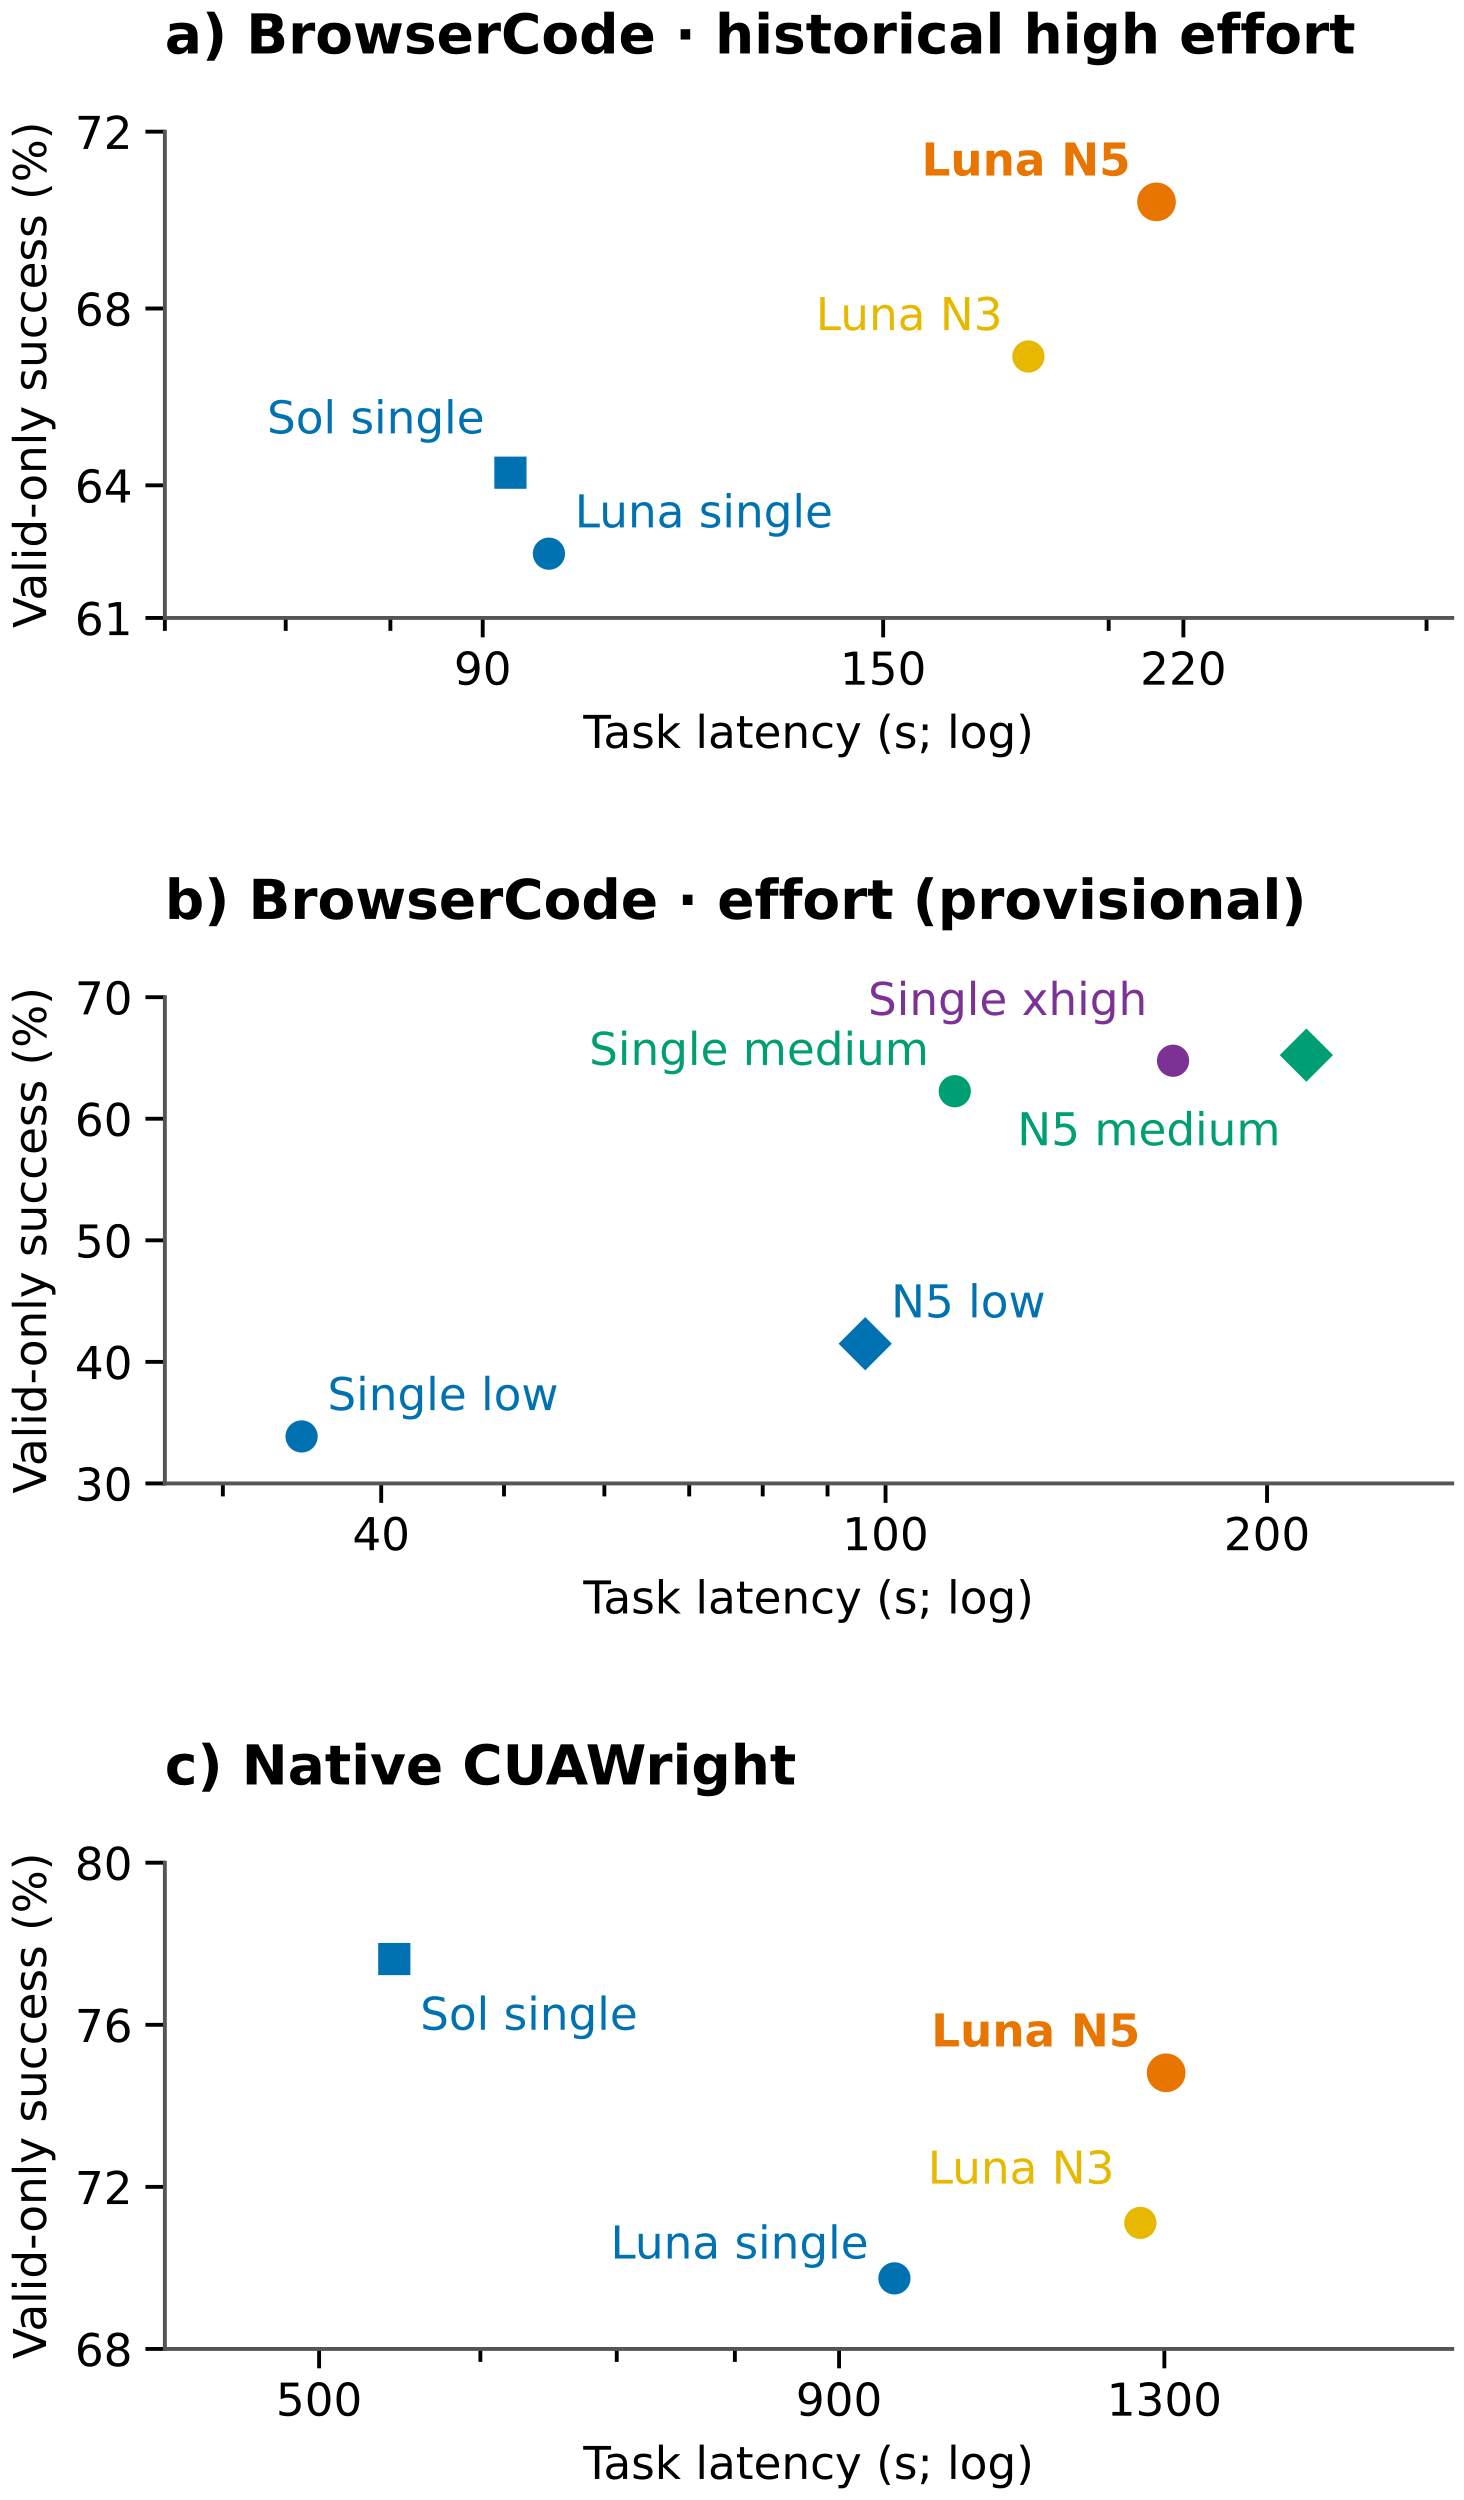
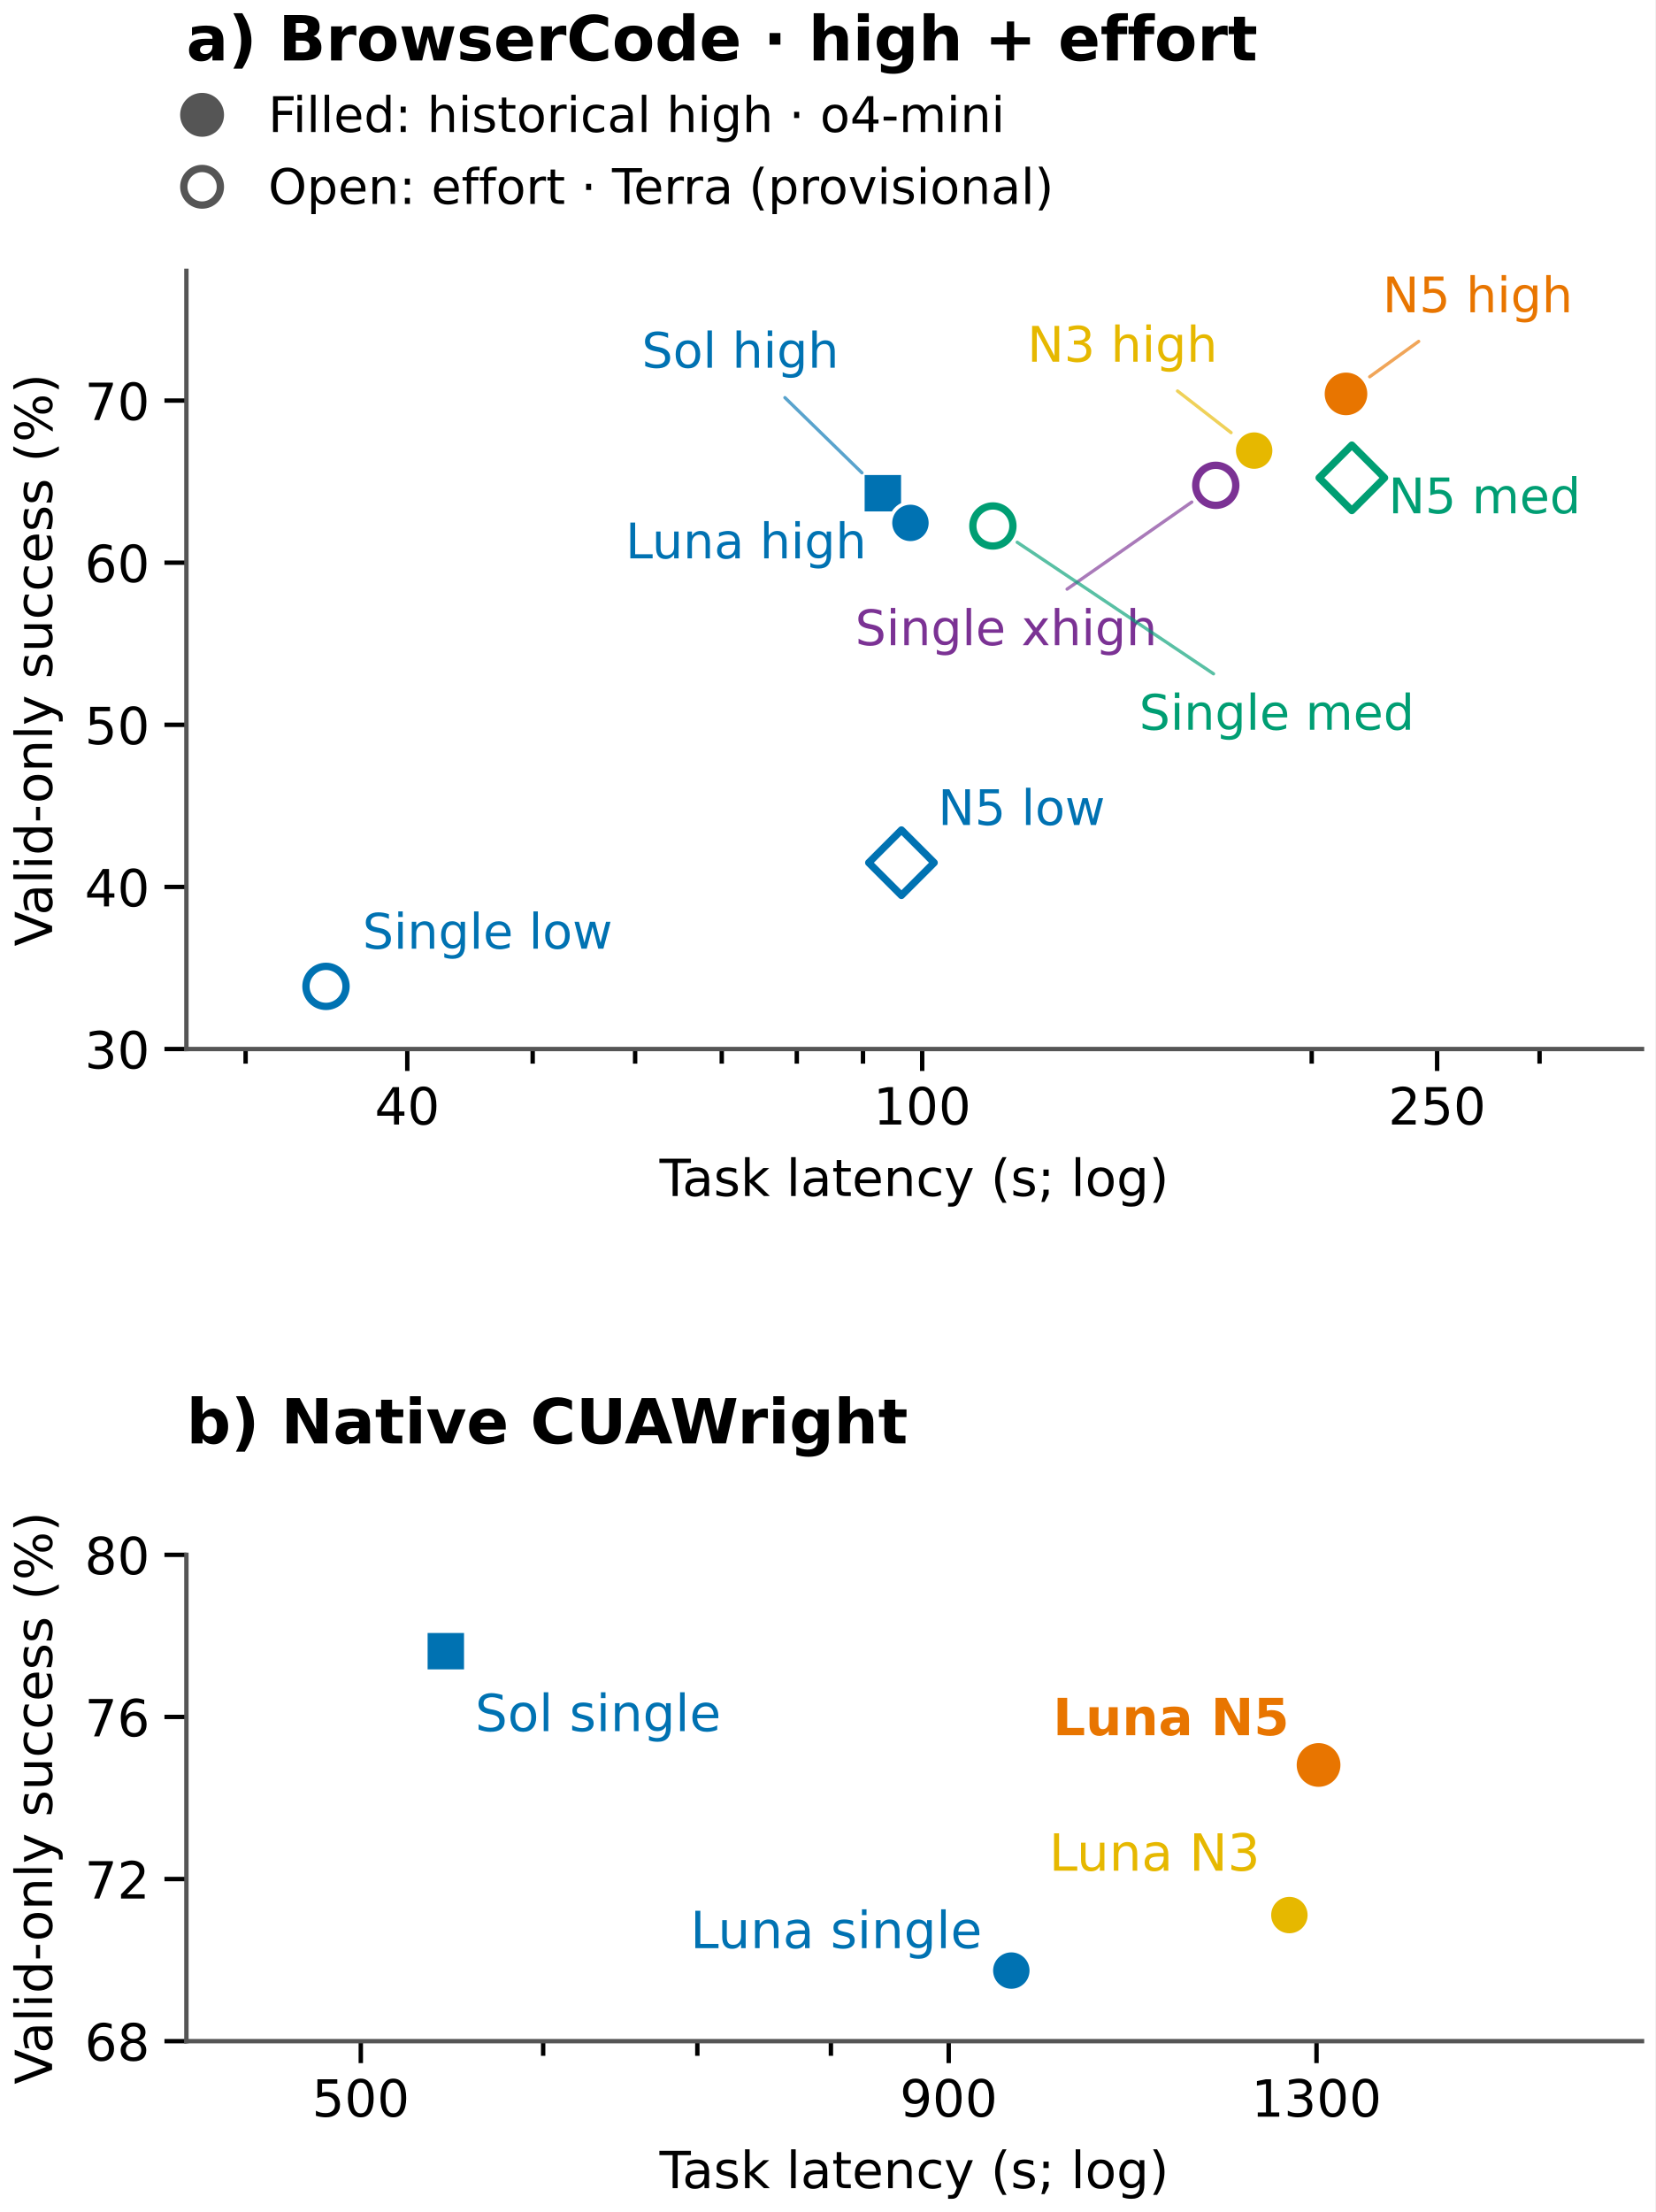
- <svg xmlns="http://www.w3.org/2000/svg" xmlns:xlink="http://www.w3.org/1999/xlink" width="226.272pt" height="386.424pt" viewBox="0 0 226.272 386.424" version="1.1">
+ <svg xmlns="http://www.w3.org/2000/svg" xmlns:xlink="http://www.w3.org/1999/xlink" width="226.272pt" height="302.328pt" viewBox="0 0 226.272 302.328" version="1.1">
  <defs>
    <style type="text/css">*{stroke-linejoin: round; stroke-linecap: butt}</style>
  </defs>
  <g id="figure_1">
    <g id="patch_1">
-       <path d="M 0 386.424 L 226.272 386.424 L 226.272 0 L 0 0 z " style="fill: #ffffff" />
+       <path d="M 0 302.328 L 226.272 302.328 L 226.272 0 L 0 0 z " style="fill: #ffffff" />
    </g>
    <g id="axes_1">
      <g id="patch_2">
-         <path d="M 25.482 95.513 L 224.472 95.513 L 224.472 20.355 L 25.482 20.355 z " style="fill: #ffffff" />
+         <path d="M 25.482 143.377 L 224.472 143.377 L 224.472 37.023 L 25.482 37.023 z " style="fill: #ffffff" />
      </g>
      <g id="matplotlib.axis_1">
        <g id="xtick_1">
          <g id="line2d_1">
            <defs>
-               <path id="m899f98d6d1" d="M 0 0 L 0 3 " style="stroke: #000000; stroke-width: 0.6" />
+               <path id="mf66a256eac" d="M 0 0 L 0 3 " style="stroke: #000000; stroke-width: 0.6" />
            </defs>
            <g>
-               <use xlink:href="#m899f98d6d1" x="74.613" y="95.513" style="stroke: #000000; stroke-width: 0.6" />
+               <use xlink:href="#mf66a256eac" x="55.677" y="143.377" style="stroke: #000000; stroke-width: 0.6" />
            </g>
          </g>
          <g id="text_1">
-             <text style="font: 7px 'DejaVu Sans'; text-anchor: middle" x="74.613" y="105.831" transform="rotate(-0 74.61271 105.8315)">90</text>
+             <text style="font: 7px 'DejaVu Sans'; text-anchor: middle" x="55.677" y="153.696" transform="rotate(-0 55.67658 153.6959)">40</text>
          </g>
        </g>
        <g id="xtick_2">
          <g id="line2d_2">
            <g>
-               <use xlink:href="#m899f98d6d1" x="136.51" y="95.513" style="stroke: #000000; stroke-width: 0.6" />
+               <use xlink:href="#mf66a256eac" x="126.068" y="143.377" style="stroke: #000000; stroke-width: 0.6" />
            </g>
          </g>
          <g id="text_2">
-             <text style="font: 7px 'DejaVu Sans'; text-anchor: middle" x="136.51" y="105.831" transform="rotate(-0 136.5098 105.8315)">150</text>
+             <text style="font: 7px 'DejaVu Sans'; text-anchor: middle" x="126.068" y="153.696" transform="rotate(-0 126.068 153.6959)">100</text>
          </g>
        </g>
        <g id="xtick_3">
          <g id="line2d_3">
            <g>
-               <use xlink:href="#m899f98d6d1" x="182.917" y="95.513" style="stroke: #000000; stroke-width: 0.6" />
+               <use xlink:href="#mf66a256eac" x="196.46" y="143.377" style="stroke: #000000; stroke-width: 0.6" />
            </g>
          </g>
          <g id="text_3">
-             <text style="font: 7px 'DejaVu Sans'; text-anchor: middle" x="182.917" y="105.831" transform="rotate(-0 182.9173 105.8315)">220</text>
+             <text style="font: 7px 'DejaVu Sans'; text-anchor: middle" x="196.46" y="153.696" transform="rotate(-0 196.4595 153.6959)">250</text>
          </g>
        </g>
        <g id="xtick_4">
          <g id="line2d_4">
            <defs>
-               <path id="ma0741ed245" d="M 0 0 L 0 2 " style="stroke: #000000; stroke-width: 0.6" />
+               <path id="me189ed122c" d="M 0 0 L 0 2 " style="stroke: #000000; stroke-width: 0.6" />
            </defs>
            <g>
-               <use xlink:href="#ma0741ed245" x="25.482" y="95.513" style="stroke: #000000; stroke-width: 0.6" />
+               <use xlink:href="#me189ed122c" x="33.576" y="143.377" style="stroke: #000000; stroke-width: 0.6" />
            </g>
          </g>
        </g>
        <g id="xtick_5">
          <g id="line2d_5">
            <g>
-               <use xlink:href="#ma0741ed245" x="44.161" y="95.513" style="stroke: #000000; stroke-width: 0.6" />
+               <use xlink:href="#me189ed122c" x="72.819" y="143.377" style="stroke: #000000; stroke-width: 0.6" />
            </g>
          </g>
        </g>
        <g id="xtick_6">
          <g id="line2d_6">
            <g>
-               <use xlink:href="#ma0741ed245" x="60.341" y="95.513" style="stroke: #000000; stroke-width: 0.6" />
+               <use xlink:href="#me189ed122c" x="86.825" y="143.377" style="stroke: #000000; stroke-width: 0.6" />
            </g>
          </g>
        </g>
        <g id="xtick_7">
          <g id="line2d_7">
            <g>
-               <use xlink:href="#ma0741ed245" x="171.369" y="95.513" style="stroke: #000000; stroke-width: 0.6" />
+               <use xlink:href="#me189ed122c" x="98.667" y="143.377" style="stroke: #000000; stroke-width: 0.6" />
            </g>
          </g>
        </g>
        <g id="xtick_8">
          <g id="line2d_8">
            <g>
-               <use xlink:href="#ma0741ed245" x="220.499" y="95.513" style="stroke: #000000; stroke-width: 0.6" />
+               <use xlink:href="#me189ed122c" x="108.926" y="143.377" style="stroke: #000000; stroke-width: 0.6" />
+             </g>
+           </g>
+         </g>
+         <g id="xtick_9">
+           <g id="line2d_9">
+             <g>
+               <use xlink:href="#me189ed122c" x="117.974" y="143.377" style="stroke: #000000; stroke-width: 0.6" />
+             </g>
+           </g>
+         </g>
+         <g id="xtick_10">
+           <g id="line2d_10">
+             <g>
+               <use xlink:href="#me189ed122c" x="179.317" y="143.377" style="stroke: #000000; stroke-width: 0.6" />
+             </g>
+           </g>
+         </g>
+         <g id="xtick_11">
+           <g id="line2d_11">
+             <g>
+               <use xlink:href="#me189ed122c" x="210.466" y="143.377" style="stroke: #000000; stroke-width: 0.6" />
            </g>
          </g>
        </g>
        <g id="text_4">
-           <text style="font: 7px 'DejaVu Sans'; text-anchor: middle" x="124.977" y="115.606" transform="rotate(-0 124.9772 115.6062)">Task latency (s; log)</text>
+           <text style="font: 7px 'DejaVu Sans'; text-anchor: middle" x="124.977" y="163.471" transform="rotate(-0 124.9772 163.4706)">Task latency (s; log)</text>
        </g>
      </g>
      <g id="matplotlib.axis_2">
        <g id="ytick_1">
-           <g id="line2d_9">
+           <g id="line2d_12">
            <defs>
-               <path id="mfa04e6de53" d="M 0 0 L -3 0 " style="stroke: #000000; stroke-width: 0.6" />
+               <path id="m27a369f623" d="M 0 0 L -3 0 " style="stroke: #000000; stroke-width: 0.6" />
            </defs>
            <g>
-               <use xlink:href="#mfa04e6de53" x="25.482" y="95.513" style="stroke: #000000; stroke-width: 0.6" />
+               <use xlink:href="#m27a369f623" x="25.482" y="143.377" style="stroke: #000000; stroke-width: 0.6" />
            </g>
          </g>
          <g id="text_5">
-             <text style="font: 7px 'DejaVu Sans'; text-anchor: end" x="20.482" y="98.172" transform="rotate(-0 20.48219 98.17202)">61</text>
+             <text style="font: 7px 'DejaVu Sans'; text-anchor: end" x="20.482" y="146.036" transform="rotate(-0 20.48219 146.0364)">30</text>
          </g>
        </g>
        <g id="ytick_2">
-           <g id="line2d_10">
-             <g>
-               <use xlink:href="#mfa04e6de53" x="25.482" y="75.015" style="stroke: #000000; stroke-width: 0.6" />
+           <g id="line2d_13">
+             <g>
+               <use xlink:href="#m27a369f623" x="25.482" y="121.22" style="stroke: #000000; stroke-width: 0.6" />
            </g>
          </g>
          <g id="text_6">
-             <text style="font: 7px 'DejaVu Sans'; text-anchor: end" x="20.482" y="77.674" transform="rotate(-0 20.48219 77.67441)">64</text>
+             <text style="font: 7px 'DejaVu Sans'; text-anchor: end" x="20.482" y="123.879" transform="rotate(-0 20.48219 123.8793)">40</text>
          </g>
        </g>
        <g id="ytick_3">
-           <g id="line2d_11">
-             <g>
-               <use xlink:href="#mfa04e6de53" x="25.482" y="47.685" style="stroke: #000000; stroke-width: 0.6" />
+           <g id="line2d_14">
+             <g>
+               <use xlink:href="#m27a369f623" x="25.482" y="99.063" style="stroke: #000000; stroke-width: 0.6" />
            </g>
          </g>
          <g id="text_7">
-             <text style="font: 7px 'DejaVu Sans'; text-anchor: end" x="20.482" y="50.344" transform="rotate(-0 20.48219 50.34427)">68</text>
+             <text style="font: 7px 'DejaVu Sans'; text-anchor: end" x="20.482" y="101.722" transform="rotate(-0 20.48219 101.7221)">50</text>
          </g>
        </g>
        <g id="ytick_4">
-           <g id="line2d_12">
-             <g>
-               <use xlink:href="#mfa04e6de53" x="25.482" y="20.355" style="stroke: #000000; stroke-width: 0.6" />
+           <g id="line2d_15">
+             <g>
+               <use xlink:href="#m27a369f623" x="25.482" y="76.906" style="stroke: #000000; stroke-width: 0.6" />
            </g>
          </g>
          <g id="text_8">
-             <text style="font: 7px 'DejaVu Sans'; text-anchor: end" x="20.482" y="23.014" transform="rotate(-0 20.48219 23.01412)">72</text>
-           </g>
-         </g>
-         <g id="text_9">
-           <text style="font: 7px 'DejaVu Sans'; text-anchor: middle" x="7.119" y="57.934" transform="rotate(-90 7.118906 57.93362)">Valid-only success (%)</text>
+             <text style="font: 7px 'DejaVu Sans'; text-anchor: end" x="20.482" y="79.565" transform="rotate(-0 20.48219 79.56498)">60</text>
+           </g>
+         </g>
+         <g id="ytick_5">
+           <g id="line2d_16">
+             <g>
+               <use xlink:href="#m27a369f623" x="25.482" y="54.748" style="stroke: #000000; stroke-width: 0.6" />
+             </g>
+           </g>
+           <g id="text_9">
+             <text style="font: 7px 'DejaVu Sans'; text-anchor: end" x="20.482" y="57.408" transform="rotate(-0 20.48219 57.40784)">70</text>
+           </g>
+         </g>
+         <g id="text_10">
+           <text style="font: 7px 'DejaVu Sans'; text-anchor: middle" x="7.119" y="90.2" transform="rotate(-90 7.118906 90.19982)">Valid-only success (%)</text>
        </g>
      </g>
      <g id="patch_3">
-         <path d="M 25.482 95.513 L 25.482 20.355 " style="fill: none; stroke: #555555; stroke-width: 0.6; stroke-linejoin: miter; stroke-linecap: square" />
+         <path d="M 25.482 143.377 L 25.482 37.023 " style="fill: none; stroke: #555555; stroke-width: 0.6; stroke-linejoin: miter; stroke-linecap: square" />
      </g>
      <g id="patch_4">
-         <path d="M 25.482 95.513 L 224.472 95.513 " style="fill: none; stroke: #555555; stroke-width: 0.6; stroke-linejoin: miter; stroke-linecap: square" />
+         <path d="M 25.482 143.377 L 224.472 143.377 " style="fill: none; stroke: #555555; stroke-width: 0.6; stroke-linejoin: miter; stroke-linecap: square" />
      </g>
      <g id="PathCollection_1">
        <defs>
-           <path id="m2e87e39ad3" d="M -2.739 2.739 L 2.739 2.739 L 2.739 -2.739 L -2.739 -2.739 z " style="stroke: #ffffff; stroke-width: 0.5" />
-         </defs>
-         <g clip-path="url(#pac3dd5cd0e)">
-           <use xlink:href="#m2e87e39ad3" x="78.897" y="73.063" style="fill: #0072b2; stroke: #ffffff; stroke-width: 0.5" />
-         </g>
-       </g>
-       <g id="text_10">
-         <text style="fill: #0072b2; font: 7px 'DejaVu Sans'; text-anchor: end" x="74.897" y="66.994" transform="rotate(-0 74.89707 66.99437)">Sol single</text>
+           <path id="mb5b68d7f71" d="M -2.739 2.739 L 2.739 2.739 L 2.739 -2.739 L -2.739 -2.739 z " style="stroke: #ffffff; stroke-width: 0.5" />
+         </defs>
+         <g clip-path="url(#pdfff7e14ee)">
+           <use xlink:href="#mb5b68d7f71" x="120.69" y="67.41" style="fill: #0072b2; stroke: #ffffff; stroke-width: 0.5" />
+         </g>
+       </g>
+       <g id="patch_5">
+         <path d="M 107.303 54.349 Q 112.567 59.484 117.83 64.62 " style="fill: none; opacity: 0.65; stroke: #0072b2; stroke-width: 0.45; stroke-linecap: round" />
+       </g>
+       <g id="text_11">
+         <text style="fill: #0072b2; font: 6.7px 'DejaVu Sans'; text-anchor: end" x="114.69" y="50.258" transform="rotate(-0 114.6903 50.25839)">Sol high</text>
      </g>
      <g id="PathCollection_2">
        <defs>
-           <path id="m5a2132577b" d="M 0 2.739 C 0.726 2.739 1.423 2.45 1.936 1.936 C 2.45 1.423 2.739 0.726 2.739 0 C 2.739 -0.726 2.45 -1.423 1.936 -1.936 C 1.423 -2.45 0.726 -2.739 0 -2.739 C -0.726 -2.739 -1.423 -2.45 -1.936 -1.936 C -2.45 -1.423 -2.739 -0.726 -2.739 0 C -2.739 0.726 -2.45 1.423 -1.936 1.936 C -1.423 2.45 -0.726 2.739 0 2.739 z " style="stroke: #ffffff; stroke-width: 0.5" />
-         </defs>
-         <g clip-path="url(#pac3dd5cd0e)">
-           <use xlink:href="#m5a2132577b" x="84.846" y="85.581" style="fill: #0072b2; stroke: #ffffff; stroke-width: 0.5" />
-         </g>
-       </g>
-       <g id="text_11">
-         <text style="fill: #0072b2; font: 7px 'DejaVu Sans'; text-anchor: start" x="88.846" y="81.513" transform="rotate(-0 88.84583 81.51282)">Luna single</text>
+           <path id="me473fb4cba" d="M 0 2.739 C 0.726 2.739 1.423 2.45 1.936 1.936 C 2.45 1.423 2.739 0.726 2.739 0 C 2.739 -0.726 2.45 -1.423 1.936 -1.936 C 1.423 -2.45 0.726 -2.739 0 -2.739 C -0.726 -2.739 -1.423 -2.45 -1.936 -1.936 C -2.45 -1.423 -2.739 -0.726 -2.739 0 C -2.739 0.726 -2.45 1.423 -1.936 1.936 C -1.423 2.45 -0.726 2.739 0 2.739 z " style="stroke: #ffffff; stroke-width: 0.5" />
+         </defs>
+         <g clip-path="url(#pdfff7e14ee)">
+           <use xlink:href="#me473fb4cba" x="124.462" y="71.469" style="fill: #0072b2; stroke: #ffffff; stroke-width: 0.5" />
+         </g>
+       </g>
+       <g id="text_12">
+         <text style="fill: #0072b2; font: 6.7px 'DejaVu Sans'; text-anchor: end" x="118.462" y="76.318" transform="rotate(-0 118.4618 76.31798)">Luna high</text>
      </g>
      <g id="PathCollection_3">
        <defs>
-           <path id="m0b348186de" d="M 0 2.739 C 0.726 2.739 1.423 2.45 1.936 1.936 C 2.45 1.423 2.739 0.726 2.739 0 C 2.739 -0.726 2.45 -1.423 1.936 -1.936 C 1.423 -2.45 0.726 -2.739 0 -2.739 C -0.726 -2.739 -1.423 -2.45 -1.936 -1.936 C -2.45 -1.423 -2.739 -0.726 -2.739 0 C -2.739 0.726 -2.45 1.423 -1.936 1.936 C -1.423 2.45 -0.726 2.739 0 2.739 z " style="stroke: #ffffff; stroke-width: 0.5" />
-         </defs>
-         <g clip-path="url(#pac3dd5cd0e)">
-           <use xlink:href="#m0b348186de" x="158.96" y="55.102" style="fill: #e6b800; stroke: #ffffff; stroke-width: 0.5" />
-         </g>
-       </g>
-       <g id="text_12">
-         <text style="fill: #e6b800; font: 7px 'DejaVu Sans'; text-anchor: end" x="154.96" y="51.033" transform="rotate(-0 154.9605 51.03311)">Luna N3</text>
+           <path id="m7ce2c6aa89" d="M 0 2.739 C 0.726 2.739 1.423 2.45 1.936 1.936 C 2.45 1.423 2.739 0.726 2.739 0 C 2.739 -0.726 2.45 -1.423 1.936 -1.936 C 1.423 -2.45 0.726 -2.739 0 -2.739 C -0.726 -2.739 -1.423 -2.45 -1.936 -1.936 C -2.45 -1.423 -2.739 -0.726 -2.739 0 C -2.739 0.726 -2.45 1.423 -1.936 1.936 C -1.423 2.45 -0.726 2.739 0 2.739 z " style="stroke: #ffffff; stroke-width: 0.5" />
+         </defs>
+         <g clip-path="url(#pdfff7e14ee)">
+           <use xlink:href="#m7ce2c6aa89" x="171.45" y="61.585" style="fill: #e6b800; stroke: #ffffff; stroke-width: 0.5" />
+         </g>
+       </g>
+       <g id="patch_6">
+         <path d="M 160.975 53.44 Q 164.634 56.285 168.292 59.129 " style="fill: none; opacity: 0.65; stroke: #e6b800; stroke-width: 0.45; stroke-linecap: round" />
+       </g>
+       <g id="text_13">
+         <text style="fill: #e6b800; font: 6.7px 'DejaVu Sans'; text-anchor: end" x="166.45" y="49.434" transform="rotate(-0 166.4505 49.43376)">N3 high</text>
      </g>
      <g id="PathCollection_4">
        <defs>
-           <path id="me85a311e6b" d="M 0 3.24 C 0.859 3.24 1.684 2.899 2.291 2.291 C 2.899 1.684 3.24 0.859 3.24 0 C 3.24 -0.859 2.899 -1.684 2.291 -2.291 C 1.684 -2.899 0.859 -3.24 0 -3.24 C -0.859 -3.24 -1.684 -2.899 -2.291 -2.291 C -2.899 -1.684 -3.24 -0.859 -3.24 0 C -3.24 0.859 -2.899 1.684 -2.291 2.291 C -1.684 2.899 -0.859 3.24 0 3.24 z " style="stroke: #ffffff; stroke-width: 0.5" />
-         </defs>
-         <g clip-path="url(#pac3dd5cd0e)">
-           <use xlink:href="#me85a311e6b" x="178.761" y="31.205" style="fill: #e87500; stroke: #ffffff; stroke-width: 0.5" />
-         </g>
-       </g>
-       <g id="text_13">
-         <text style="fill: #e87500; font: 700 7px 'DejaVu Sans'; text-anchor: end" x="174.761" y="27.136" transform="rotate(-0 174.7612 27.1364)">Luna N5</text>
+           <path id="mb80a7e2daa" d="M 0 3.162 C 0.839 3.162 1.643 2.829 2.236 2.236 C 2.829 1.643 3.162 0.839 3.162 0 C 3.162 -0.839 2.829 -1.643 2.236 -2.236 C 1.643 -2.829 0.839 -3.162 0 -3.162 C -0.839 -3.162 -1.643 -2.829 -2.236 -2.236 C -2.829 -1.643 -3.162 -0.839 -3.162 0 C -3.162 0.839 -2.829 1.643 -2.236 2.236 C -1.643 2.829 -0.839 3.162 0 3.162 z " style="stroke: #ffffff; stroke-width: 0.5" />
+         </defs>
+         <g clip-path="url(#pdfff7e14ee)">
+           <use xlink:href="#mb80a7e2daa" x="184.004" y="53.836" style="fill: #e87500; stroke: #ffffff; stroke-width: 0.5" />
+         </g>
+       </g>
+       <g id="patch_7">
+         <path d="M 193.939 46.662 Q 190.593 49.078 187.247 51.494 " style="fill: none; opacity: 0.65; stroke: #e87500; stroke-width: 0.45; stroke-linecap: round" />
+       </g>
+       <g id="text_14">
+         <text style="fill: #e87500; font: 6.7px 'DejaVu Sans'; text-anchor: start" x="189.004" y="42.684" transform="rotate(-0 189.0041 42.68433)">N5 high</text>
+       </g>
+       <g id="PathCollection_5">
+         <defs>
+           <path id="mcd13d3d209" d="M 0 2.739 C 0.726 2.739 1.423 2.45 1.936 1.936 C 2.45 1.423 2.739 0.726 2.739 0 C 2.739 -0.726 2.45 -1.423 1.936 -1.936 C 1.423 -2.45 0.726 -2.739 0 -2.739 C -0.726 -2.739 -1.423 -2.45 -1.936 -1.936 C -2.45 -1.423 -2.739 -0.726 -2.739 0 C -2.739 0.726 -2.45 1.423 -1.936 1.936 C -1.423 2.45 -0.726 2.739 0 2.739 z " style="stroke: #7b3294" />
+         </defs>
+         <g clip-path="url(#pdfff7e14ee)">
+           <use xlink:href="#mcd13d3d209" x="166.2" y="66.331" style="fill: #ffffff; stroke: #7b3294" />
+         </g>
+       </g>
+       <g id="patch_8">
+         <path d="M 145.877 80.518 Q 154.397 74.57 162.918 68.622 " style="fill: none; opacity: 0.65; stroke: #7b3294; stroke-width: 0.45; stroke-linecap: round" />
+       </g>
+       <g id="text_15">
+         <text style="fill: #7b3294; font: 6.7px 'DejaVu Sans'; text-anchor: end" x="158.2" y="88.179" transform="rotate(-0 158.2001 88.17931)">Single xhigh</text>
+       </g>
+       <g id="PathCollection_6">
+         <defs>
+           <path id="m937501fbb8" d="M 0 2.739 C 0.726 2.739 1.423 2.45 1.936 1.936 C 2.45 1.423 2.739 0.726 2.739 0 C 2.739 -0.726 2.45 -1.423 1.936 -1.936 C 1.423 -2.45 0.726 -2.739 0 -2.739 C -0.726 -2.739 -1.423 -2.45 -1.936 -1.936 C -2.45 -1.423 -2.739 -0.726 -2.739 0 C -2.739 0.726 -2.45 1.423 -1.936 1.936 C -1.423 2.45 -0.726 2.739 0 2.739 z " style="stroke: #009e73" />
+         </defs>
+         <g clip-path="url(#pdfff7e14ee)">
+           <use xlink:href="#m937501fbb8" x="135.732" y="71.889" style="fill: #ffffff; stroke: #009e73" />
+         </g>
+       </g>
+       <g id="patch_9">
+         <path d="M 165.894 92.092 Q 152.475 83.104 139.057 74.116 " style="fill: none; opacity: 0.65; stroke: #009e73; stroke-width: 0.45; stroke-linecap: round" />
+       </g>
+       <g id="text_16">
+         <text style="fill: #009e73; font: 6.7px 'DejaVu Sans'; text-anchor: start" x="155.732" y="99.738" transform="rotate(-0 155.7323 99.7376)">Single med</text>
+       </g>
+       <g id="PathCollection_7">
+         <defs>
+           <path id="mb9aeaf08fc" d="M 0 2.739 C 0.726 2.739 1.423 2.45 1.936 1.936 C 2.45 1.423 2.739 0.726 2.739 0 C 2.739 -0.726 2.45 -1.423 1.936 -1.936 C 1.423 -2.45 0.726 -2.739 0 -2.739 C -0.726 -2.739 -1.423 -2.45 -1.936 -1.936 C -2.45 -1.423 -2.739 -0.726 -2.739 0 C -2.739 0.726 -2.45 1.423 -1.936 1.936 C -1.423 2.45 -0.726 2.739 0 2.739 z " style="stroke: #0072b2" />
+         </defs>
+         <g clip-path="url(#pdfff7e14ee)">
+           <use xlink:href="#mb9aeaf08fc" x="44.565" y="134.814" style="fill: #ffffff; stroke: #0072b2" />
+         </g>
+       </g>
+       <g id="text_17">
+         <text style="fill: #0072b2; font: 6.7px 'DejaVu Sans'; text-anchor: start" x="49.565" y="129.663" transform="rotate(-0 49.56466 129.663)">Single low</text>
+       </g>
+       <g id="PathCollection_8">
+         <defs>
+           <path id="mc22e9f2cf2" d="M -0 4.472 L 4.472 0 L 0 -4.472 L -4.472 -0 z " style="stroke: #009e73" />
+         </defs>
+         <g clip-path="url(#pdfff7e14ee)">
+           <use xlink:href="#mc22e9f2cf2" x="184.804" y="65.308" style="fill: #ffffff; stroke: #009e73" />
+         </g>
+       </g>
+       <g id="text_18">
+         <text style="fill: #009e73; font: 6.7px 'DejaVu Sans'; text-anchor: start" x="189.804" y="70.156" transform="rotate(-0 189.8042 70.15643)">N5 med</text>
+       </g>
+       <g id="PathCollection_9">
+         <defs>
+           <path id="med04ad6ed8" d="M -0 4.472 L 4.472 0 L 0 -4.472 L -4.472 -0 z " style="stroke: #0072b2" />
+         </defs>
+         <g clip-path="url(#pdfff7e14ee)">
+           <use xlink:href="#med04ad6ed8" x="123.232" y="117.91" style="fill: #ffffff; stroke: #0072b2" />
+         </g>
+       </g>
+       <g id="text_19">
+         <text style="fill: #0072b2; font: 6.7px 'DejaVu Sans'; text-anchor: start" x="128.232" y="112.759" transform="rotate(-0 128.2318 112.7588)">N5 low</text>
      </g>
    </g>
    <g id="axes_2">
-       <g id="patch_5">
-         <path d="M 25.482 229.294 L 224.472 229.294 L 224.472 154.136 L 25.482 154.136 z " style="fill: #ffffff" />
+       <g id="patch_10">
+         <path d="M 25.482 278.979 L 224.472 278.979 L 224.472 212.507 L 25.482 212.507 z " style="fill: #ffffff" />
      </g>
      <g id="matplotlib.axis_3">
-         <g id="xtick_9">
-           <g id="line2d_13">
-             <g>
-               <use xlink:href="#m899f98d6d1" x="58.921" y="229.294" style="stroke: #000000; stroke-width: 0.6" />
-             </g>
-           </g>
-           <g id="text_14">
-             <text style="font: 7px 'DejaVu Sans'; text-anchor: middle" x="58.921" y="239.613" transform="rotate(-0 58.92089 239.6125)">40</text>
-           </g>
-         </g>
-         <g id="xtick_10">
-           <g id="line2d_14">
-             <g>
-               <use xlink:href="#m899f98d6d1" x="136.876" y="229.294" style="stroke: #000000; stroke-width: 0.6" />
-             </g>
-           </g>
-           <g id="text_15">
-             <text style="font: 7px 'DejaVu Sans'; text-anchor: middle" x="136.876" y="239.613" transform="rotate(-0 136.8757 239.6125)">100</text>
-           </g>
-         </g>
-         <g id="xtick_11">
-           <g id="line2d_15">
-             <g>
-               <use xlink:href="#m899f98d6d1" x="195.846" y="229.294" style="stroke: #000000; stroke-width: 0.6" />
-             </g>
-           </g>
-           <g id="text_16">
-             <text style="font: 7px 'DejaVu Sans'; text-anchor: middle" x="195.846" y="239.613" transform="rotate(-0 195.8463 239.6125)">200</text>
-           </g>
-         </g>
        <g id="xtick_12">
-           <g id="line2d_16">
-             <g>
-               <use xlink:href="#ma0741ed245" x="34.446" y="229.294" style="stroke: #000000; stroke-width: 0.6" />
-             </g>
+           <g id="line2d_17">
+             <g>
+               <use xlink:href="#mf66a256eac" x="49.323" y="278.979" style="stroke: #000000; stroke-width: 0.6" />
+             </g>
+           </g>
+           <g id="text_20">
+             <text style="font: 7px 'DejaVu Sans'; text-anchor: middle" x="49.323" y="289.298" transform="rotate(-0 49.32255 289.2976)">500</text>
          </g>
        </g>
        <g id="xtick_13">
-           <g id="line2d_17">
-             <g>
-               <use xlink:href="#ma0741ed245" x="77.905" y="229.294" style="stroke: #000000; stroke-width: 0.6" />
-             </g>
+           <g id="line2d_18">
+             <g>
+               <use xlink:href="#mf66a256eac" x="129.694" y="278.979" style="stroke: #000000; stroke-width: 0.6" />
+             </g>
+           </g>
+           <g id="text_21">
+             <text style="font: 7px 'DejaVu Sans'; text-anchor: middle" x="129.694" y="289.298" transform="rotate(-0 129.6941 289.2976)">900</text>
          </g>
        </g>
        <g id="xtick_14">
-           <g id="line2d_18">
-             <g>
-               <use xlink:href="#ma0741ed245" x="93.416" y="229.294" style="stroke: #000000; stroke-width: 0.6" />
-             </g>
+           <g id="line2d_19">
+             <g>
+               <use xlink:href="#mf66a256eac" x="179.975" y="278.979" style="stroke: #000000; stroke-width: 0.6" />
+             </g>
+           </g>
+           <g id="text_22">
+             <text style="font: 7px 'DejaVu Sans'; text-anchor: middle" x="179.975" y="289.298" transform="rotate(-0 179.9753 289.2976)">1300</text>
          </g>
        </g>
        <g id="xtick_15">
-           <g id="line2d_19">
-             <g>
-               <use xlink:href="#ma0741ed245" x="106.531" y="229.294" style="stroke: #000000; stroke-width: 0.6" />
+           <g id="line2d_20">
+             <g>
+               <use xlink:href="#me189ed122c" x="74.252" y="278.979" style="stroke: #000000; stroke-width: 0.6" />
            </g>
          </g>
        </g>
        <g id="xtick_16">
-           <g id="line2d_20">
-             <g>
-               <use xlink:href="#ma0741ed245" x="117.891" y="229.294" style="stroke: #000000; stroke-width: 0.6" />
+           <g id="line2d_21">
+             <g>
+               <use xlink:href="#me189ed122c" x="95.33" y="278.979" style="stroke: #000000; stroke-width: 0.6" />
            </g>
          </g>
        </g>
        <g id="xtick_17">
-           <g id="line2d_21">
-             <g>
-               <use xlink:href="#ma0741ed245" x="127.912" y="229.294" style="stroke: #000000; stroke-width: 0.6" />
-             </g>
-           </g>
-         </g>
-         <g id="text_17">
-           <text style="font: 7px 'DejaVu Sans'; text-anchor: middle" x="124.977" y="249.387" transform="rotate(-0 124.9772 249.3872)">Task latency (s; log)</text>
+           <g id="line2d_22">
+             <g>
+               <use xlink:href="#me189ed122c" x="113.589" y="278.979" style="stroke: #000000; stroke-width: 0.6" />
+             </g>
+           </g>
+         </g>
+         <g id="text_23">
+           <text style="font: 7px 'DejaVu Sans'; text-anchor: middle" x="124.977" y="299.072" transform="rotate(-0 124.9772 299.0723)">Task latency (s; log)</text>
        </g>
      </g>
      <g id="matplotlib.axis_4">
-         <g id="ytick_5">
-           <g id="line2d_22">
-             <g>
-               <use xlink:href="#mfa04e6de53" x="25.482" y="229.294" style="stroke: #000000; stroke-width: 0.6" />
-             </g>
-           </g>
-           <g id="text_18">
-             <text style="font: 7px 'DejaVu Sans'; text-anchor: end" x="20.482" y="231.953" transform="rotate(-0 20.48219 231.9531)">30</text>
-           </g>
-         </g>
        <g id="ytick_6">
          <g id="line2d_23">
            <g>
-               <use xlink:href="#mfa04e6de53" x="25.482" y="210.504" style="stroke: #000000; stroke-width: 0.6" />
-             </g>
-           </g>
-           <g id="text_19">
-             <text style="font: 7px 'DejaVu Sans'; text-anchor: end" x="20.482" y="213.164" transform="rotate(-0 20.48219 213.1636)">40</text>
+               <use xlink:href="#m27a369f623" x="25.482" y="278.979" style="stroke: #000000; stroke-width: 0.6" />
+             </g>
+           </g>
+           <g id="text_24">
+             <text style="font: 7px 'DejaVu Sans'; text-anchor: end" x="20.482" y="281.638" transform="rotate(-0 20.48219 281.6381)">68</text>
          </g>
        </g>
        <g id="ytick_7">
          <g id="line2d_24">
            <g>
-               <use xlink:href="#mfa04e6de53" x="25.482" y="191.715" style="stroke: #000000; stroke-width: 0.6" />
-             </g>
-           </g>
-           <g id="text_20">
-             <text style="font: 7px 'DejaVu Sans'; text-anchor: end" x="20.482" y="194.374" transform="rotate(-0 20.48219 194.3741)">50</text>
+               <use xlink:href="#m27a369f623" x="25.482" y="256.822" style="stroke: #000000; stroke-width: 0.6" />
+             </g>
+           </g>
+           <g id="text_25">
+             <text style="font: 7px 'DejaVu Sans'; text-anchor: end" x="20.482" y="259.481" transform="rotate(-0 20.48219 259.481)">72</text>
          </g>
        </g>
        <g id="ytick_8">
          <g id="line2d_25">
            <g>
-               <use xlink:href="#mfa04e6de53" x="25.482" y="172.925" style="stroke: #000000; stroke-width: 0.6" />
-             </g>
-           </g>
-           <g id="text_21">
-             <text style="font: 7px 'DejaVu Sans'; text-anchor: end" x="20.482" y="175.585" transform="rotate(-0 20.48219 175.5847)">60</text>
+               <use xlink:href="#m27a369f623" x="25.482" y="234.664" style="stroke: #000000; stroke-width: 0.6" />
+             </g>
+           </g>
+           <g id="text_26">
+             <text style="font: 7px 'DejaVu Sans'; text-anchor: end" x="20.482" y="237.324" transform="rotate(-0 20.48219 237.3238)">76</text>
          </g>
        </g>
        <g id="ytick_9">
          <g id="line2d_26">
            <g>
-               <use xlink:href="#mfa04e6de53" x="25.482" y="154.136" style="stroke: #000000; stroke-width: 0.6" />
-             </g>
-           </g>
-           <g id="text_22">
-             <text style="font: 7px 'DejaVu Sans'; text-anchor: end" x="20.482" y="156.795" transform="rotate(-0 20.48219 156.7952)">70</text>
-           </g>
-         </g>
-         <g id="text_23">
-           <text style="font: 7px 'DejaVu Sans'; text-anchor: middle" x="7.119" y="191.715" transform="rotate(-90 7.118906 191.7147)">Valid-only success (%)</text>
-         </g>
-       </g>
-       <g id="patch_6">
-         <path d="M 25.482 229.294 L 25.482 154.136 " style="fill: none; stroke: #555555; stroke-width: 0.6; stroke-linejoin: miter; stroke-linecap: square" />
-       </g>
-       <g id="patch_7">
-         <path d="M 25.482 229.294 L 224.472 229.294 " style="fill: none; stroke: #555555; stroke-width: 0.6; stroke-linejoin: miter; stroke-linecap: square" />
-       </g>
-       <g id="PathCollection_5">
-         <defs>
-           <path id="m6fc9efc14b" d="M 0 2.739 C 0.726 2.739 1.423 2.45 1.936 1.936 C 2.45 1.423 2.739 0.726 2.739 0 C 2.739 -0.726 2.45 -1.423 1.936 -1.936 C 1.423 -2.45 0.726 -2.739 0 -2.739 C -0.726 -2.739 -1.423 -2.45 -1.936 -1.936 C -2.45 -1.423 -2.739 -0.726 -2.739 0 C -2.739 0.726 -2.45 1.423 -1.936 1.936 C -1.423 2.45 -0.726 2.739 0 2.739 z " style="stroke: #ffffff; stroke-width: 0.5" />
-         </defs>
-         <g clip-path="url(#p0a1aaf5ad0)">
-           <use xlink:href="#m6fc9efc14b" x="181.32" y="163.957" style="fill: #7b3294; stroke: #ffffff; stroke-width: 0.5" />
-         </g>
-       </g>
-       <g id="text_24">
-         <text style="fill: #7b3294; font: 7px 'DejaVu Sans'; text-anchor: end" x="177.32" y="156.889" transform="rotate(-0 177.3198 156.8891)">Single xhigh</text>
-       </g>
-       <g id="PathCollection_6">
-         <defs>
-           <path id="mae30772591" d="M 0 2.739 C 0.726 2.739 1.423 2.45 1.936 1.936 C 2.45 1.423 2.739 0.726 2.739 0 C 2.739 -0.726 2.45 -1.423 1.936 -1.936 C 1.423 -2.45 0.726 -2.739 0 -2.739 C -0.726 -2.739 -1.423 -2.45 -1.936 -1.936 C -2.45 -1.423 -2.739 -0.726 -2.739 0 C -2.739 0.726 -2.45 1.423 -1.936 1.936 C -1.423 2.45 -0.726 2.739 0 2.739 z " style="stroke: #ffffff; stroke-width: 0.5" />
-         </defs>
-         <g clip-path="url(#p0a1aaf5ad0)">
-           <use xlink:href="#mae30772591" x="147.578" y="168.671" style="fill: #009e73; stroke: #ffffff; stroke-width: 0.5" />
-         </g>
-       </g>
-       <g id="text_25">
-         <text style="fill: #009e73; font: 7px 'DejaVu Sans'; text-anchor: end" x="143.578" y="164.603" transform="rotate(-0 143.5784 164.6025)">Single medium</text>
-       </g>
-       <g id="PathCollection_7">
-         <g clip-path="url(#p0a1aaf5ad0)">
-           <use xlink:href="#m5a2132577b" x="46.615" y="222.032" style="fill: #0072b2; stroke: #ffffff; stroke-width: 0.5" />
-         </g>
-       </g>
-       <g id="text_26">
-         <text style="fill: #0072b2; font: 7px 'DejaVu Sans'; text-anchor: start" x="50.615" y="217.964" transform="rotate(-0 50.61502 217.9639)">Single low</text>
-       </g>
-       <g id="PathCollection_8">
-         <defs>
-           <path id="mfd038089fa" d="M -0 4.472 L 4.472 0 L 0 -4.472 L -4.472 -0 z " style="stroke: #ffffff; stroke-width: 0.5" />
-         </defs>
-         <g clip-path="url(#p0a1aaf5ad0)">
-           <use xlink:href="#mfd038089fa" x="201.923" y="163.09" style="fill: #009e73; stroke: #ffffff; stroke-width: 0.5" />
-         </g>
-       </g>
-       <g id="text_27">
-         <text style="fill: #009e73; font: 7px 'DejaVu Sans'; text-anchor: end" x="197.923" y="177.022" transform="rotate(-0 197.9229 177.0216)">N5 medium</text>
-       </g>
-       <g id="PathCollection_9">
-         <defs>
-           <path id="m0528c05c22" d="M -0 4.472 L 4.472 0 L 0 -4.472 L -4.472 -0 z " style="stroke: #ffffff; stroke-width: 0.5" />
-         </defs>
-         <g clip-path="url(#p0a1aaf5ad0)">
-           <use xlink:href="#m0528c05c22" x="133.735" y="207.697" style="fill: #0072b2; stroke: #ffffff; stroke-width: 0.5" />
-         </g>
-       </g>
-       <g id="text_28">
-         <text style="fill: #0072b2; font: 7px 'DejaVu Sans'; text-anchor: start" x="137.735" y="203.629" transform="rotate(-0 137.7347 203.629)">N5 low</text>
-       </g>
-     </g>
-     <g id="axes_3">
-       <g id="patch_8">
-         <path d="M 25.482 363.075 L 224.472 363.075 L 224.472 287.917 L 25.482 287.917 z " style="fill: #ffffff" />
-       </g>
-       <g id="matplotlib.axis_5">
-         <g id="xtick_18">
-           <g id="line2d_27">
-             <g>
-               <use xlink:href="#m899f98d6d1" x="49.323" y="363.075" style="stroke: #000000; stroke-width: 0.6" />
-             </g>
-           </g>
-           <g id="text_29">
-             <text style="font: 7px 'DejaVu Sans'; text-anchor: middle" x="49.323" y="373.394" transform="rotate(-0 49.32255 373.3936)">500</text>
-           </g>
-         </g>
-         <g id="xtick_19">
-           <g id="line2d_28">
-             <g>
-               <use xlink:href="#m899f98d6d1" x="129.694" y="363.075" style="stroke: #000000; stroke-width: 0.6" />
-             </g>
-           </g>
-           <g id="text_30">
-             <text style="font: 7px 'DejaVu Sans'; text-anchor: middle" x="129.694" y="373.394" transform="rotate(-0 129.6941 373.3936)">900</text>
-           </g>
-         </g>
-         <g id="xtick_20">
-           <g id="line2d_29">
-             <g>
-               <use xlink:href="#m899f98d6d1" x="179.975" y="363.075" style="stroke: #000000; stroke-width: 0.6" />
-             </g>
-           </g>
-           <g id="text_31">
-             <text style="font: 7px 'DejaVu Sans'; text-anchor: middle" x="179.975" y="373.394" transform="rotate(-0 179.9753 373.3936)">1300</text>
-           </g>
-         </g>
-         <g id="xtick_21">
-           <g id="line2d_30">
-             <g>
-               <use xlink:href="#ma0741ed245" x="74.252" y="363.075" style="stroke: #000000; stroke-width: 0.6" />
-             </g>
-           </g>
-         </g>
-         <g id="xtick_22">
-           <g id="line2d_31">
-             <g>
-               <use xlink:href="#ma0741ed245" x="95.33" y="363.075" style="stroke: #000000; stroke-width: 0.6" />
-             </g>
-           </g>
-         </g>
-         <g id="xtick_23">
-           <g id="line2d_32">
-             <g>
-               <use xlink:href="#ma0741ed245" x="113.589" y="363.075" style="stroke: #000000; stroke-width: 0.6" />
-             </g>
-           </g>
-         </g>
-         <g id="text_32">
-           <text style="font: 7px 'DejaVu Sans'; text-anchor: middle" x="124.977" y="383.168" transform="rotate(-0 124.9772 383.1683)">Task latency (s; log)</text>
-         </g>
-       </g>
-       <g id="matplotlib.axis_6">
-         <g id="ytick_10">
-           <g id="line2d_33">
-             <g>
-               <use xlink:href="#mfa04e6de53" x="25.482" y="363.075" style="stroke: #000000; stroke-width: 0.6" />
-             </g>
-           </g>
-           <g id="text_33">
-             <text style="font: 7px 'DejaVu Sans'; text-anchor: end" x="20.482" y="365.734" transform="rotate(-0 20.48219 365.7341)">68</text>
-           </g>
-         </g>
-         <g id="ytick_11">
-           <g id="line2d_34">
-             <g>
-               <use xlink:href="#mfa04e6de53" x="25.482" y="338.022" style="stroke: #000000; stroke-width: 0.6" />
-             </g>
-           </g>
-           <g id="text_34">
-             <text style="font: 7px 'DejaVu Sans'; text-anchor: end" x="20.482" y="340.681" transform="rotate(-0 20.48219 340.6815)">72</text>
-           </g>
-         </g>
-         <g id="ytick_12">
-           <g id="line2d_35">
-             <g>
-               <use xlink:href="#mfa04e6de53" x="25.482" y="312.969" style="stroke: #000000; stroke-width: 0.6" />
-             </g>
-           </g>
-           <g id="text_35">
-             <text style="font: 7px 'DejaVu Sans'; text-anchor: end" x="20.482" y="315.629" transform="rotate(-0 20.48219 315.6289)">76</text>
-           </g>
-         </g>
-         <g id="ytick_13">
-           <g id="line2d_36">
-             <g>
-               <use xlink:href="#mfa04e6de53" x="25.482" y="287.917" style="stroke: #000000; stroke-width: 0.6" />
-             </g>
-           </g>
-           <g id="text_36">
-             <text style="font: 7px 'DejaVu Sans'; text-anchor: end" x="20.482" y="290.576" transform="rotate(-0 20.48219 290.5762)">80</text>
-           </g>
-         </g>
-         <g id="text_37">
-           <text style="font: 7px 'DejaVu Sans'; text-anchor: middle" x="7.119" y="325.496" transform="rotate(-90 7.118906 325.4957)">Valid-only success (%)</text>
-         </g>
-       </g>
-       <g id="patch_9">
-         <path d="M 25.482 363.075 L 25.482 287.917 " style="fill: none; stroke: #555555; stroke-width: 0.6; stroke-linejoin: miter; stroke-linecap: square" />
-       </g>
-       <g id="patch_10">
-         <path d="M 25.482 363.075 L 224.472 363.075 " style="fill: none; stroke: #555555; stroke-width: 0.6; stroke-linejoin: miter; stroke-linecap: square" />
+               <use xlink:href="#m27a369f623" x="25.482" y="212.507" style="stroke: #000000; stroke-width: 0.6" />
+             </g>
+           </g>
+           <g id="text_27">
+             <text style="font: 7px 'DejaVu Sans'; text-anchor: end" x="20.482" y="215.167" transform="rotate(-0 20.48219 215.1667)">80</text>
+           </g>
+         </g>
+         <g id="text_28">
+           <text style="font: 7px 'DejaVu Sans'; text-anchor: middle" x="7.119" y="245.743" transform="rotate(-90 7.118906 245.743)">Valid-only success (%)</text>
+         </g>
+       </g>
+       <g id="patch_11">
+         <path d="M 25.482 278.979 L 25.482 212.507 " style="fill: none; stroke: #555555; stroke-width: 0.6; stroke-linejoin: miter; stroke-linecap: square" />
+       </g>
+       <g id="patch_12">
+         <path d="M 25.482 278.979 L 224.472 278.979 " style="fill: none; stroke: #555555; stroke-width: 0.6; stroke-linejoin: miter; stroke-linecap: square" />
      </g>
      <g id="PathCollection_10">
-         <g clip-path="url(#p9ab93fc4e7)">
-           <use xlink:href="#m2e87e39ad3" x="60.945" y="302.808" style="fill: #0072b2; stroke: #ffffff; stroke-width: 0.5" />
-         </g>
-       </g>
-       <g id="text_38">
-         <text style="fill: #0072b2; font: 7px 'DejaVu Sans'; text-anchor: start" x="64.945" y="313.74" transform="rotate(-0 64.94462 313.7398)">Sol single</text>
+         <g clip-path="url(#p85b6910368)">
+           <use xlink:href="#mb5b68d7f71" x="60.945" y="225.678" style="fill: #0072b2; stroke: #ffffff; stroke-width: 0.5" />
+         </g>
+       </g>
+       <g id="text_29">
+         <text style="fill: #0072b2; font: 7px 'DejaVu Sans'; text-anchor: start" x="64.945" y="236.609" transform="rotate(-0 64.94462 236.6091)">Sol single</text>
      </g>
      <g id="PathCollection_11">
-         <g clip-path="url(#p9ab93fc4e7)">
-           <use xlink:href="#m5a2132577b" x="138.253" y="352.166" style="fill: #0072b2; stroke: #ffffff; stroke-width: 0.5" />
-         </g>
-       </g>
-       <g id="text_39">
-         <text style="fill: #0072b2; font: 7px 'DejaVu Sans'; text-anchor: end" x="134.253" y="349.098" transform="rotate(-0 134.2529 349.0977)">Luna single</text>
+         <g clip-path="url(#p85b6910368)">
+           <use xlink:href="#me473fb4cba" x="138.253" y="269.331" style="fill: #0072b2; stroke: #ffffff; stroke-width: 0.5" />
+         </g>
+       </g>
+       <g id="text_30">
+         <text style="fill: #0072b2; font: 7px 'DejaVu Sans'; text-anchor: end" x="134.253" y="266.262" transform="rotate(-0 134.2529 266.2625)">Luna single</text>
      </g>
      <g id="PathCollection_12">
-         <g clip-path="url(#p9ab93fc4e7)">
-           <use xlink:href="#m0b348186de" x="176.264" y="343.589" style="fill: #e6b800; stroke: #ffffff; stroke-width: 0.5" />
-         </g>
-       </g>
-       <g id="text_40">
-         <text style="fill: #e6b800; font: 7px 'DejaVu Sans'; text-anchor: end" x="172.264" y="337.521" transform="rotate(-0 172.2638 337.5209)">Luna N3</text>
+         <g clip-path="url(#p85b6910368)">
+           <use xlink:href="#m7ce2c6aa89" x="176.264" y="261.745" style="fill: #e6b800; stroke: #ffffff; stroke-width: 0.5" />
+         </g>
+       </g>
+       <g id="text_31">
+         <text style="fill: #e6b800; font: 7px 'DejaVu Sans'; text-anchor: end" x="172.264" y="255.677" transform="rotate(-0 172.2638 255.6769)">Luna N3</text>
      </g>
      <g id="PathCollection_13">
-         <g clip-path="url(#p9ab93fc4e7)">
-           <use xlink:href="#me85a311e6b" x="180.254" y="320.392" style="fill: #e87500; stroke: #ffffff; stroke-width: 0.5" />
-         </g>
-       </g>
-       <g id="text_41">
-         <text style="fill: #e87500; font: 700 7px 'DejaVu Sans'; text-anchor: end" x="176.254" y="316.324" transform="rotate(-0 176.254 316.324)">Luna N5</text>
-       </g>
-     </g>
-     <g id="text_42">
-       <text style="font: 700 8.5px 'DejaVu Sans'; text-anchor: start" x="25.482" y="8.259" transform="rotate(-0 25.48219 8.258672)">a)  BrowserCode · historical high effort</text>
-     </g>
-     <g id="text_43">
-       <text style="font: 700 8.5px 'DejaVu Sans'; text-anchor: start" x="25.482" y="142.04" transform="rotate(-0 25.48219 142.0397)">b)  BrowserCode · effort (provisional)</text>
-     </g>
-     <g id="text_44">
-       <text style="font: 700 8.5px 'DejaVu Sans'; text-anchor: start" x="25.482" y="275.821" transform="rotate(-0 25.48219 275.8208)">c)  Native CUAWright</text>
+         <defs>
+           <path id="m221b96958f" d="M 0 3.24 C 0.859 3.24 1.684 2.899 2.291 2.291 C 2.899 1.684 3.24 0.859 3.24 0 C 3.24 -0.859 2.899 -1.684 2.291 -2.291 C 1.684 -2.899 0.859 -3.24 0 -3.24 C -0.859 -3.24 -1.684 -2.899 -2.291 -2.291 C -2.899 -1.684 -3.24 -0.859 -3.24 0 C -3.24 0.859 -2.899 1.684 -2.291 2.291 C -1.684 2.899 -0.859 3.24 0 3.24 z " style="stroke: #ffffff; stroke-width: 0.5" />
+         </defs>
+         <g clip-path="url(#p85b6910368)">
+           <use xlink:href="#m221b96958f" x="180.254" y="241.229" style="fill: #e87500; stroke: #ffffff; stroke-width: 0.5" />
+         </g>
+       </g>
+       <g id="text_32">
+         <text style="fill: #e87500; font: 700 7px 'DejaVu Sans'; text-anchor: end" x="176.254" y="237.161" transform="rotate(-0 176.254 237.161)">Luna N5</text>
+       </g>
+     </g>
+     <g id="text_33">
+       <text style="font: 700 8.5px 'DejaVu Sans'; text-anchor: start" x="25.482" y="8.259" transform="rotate(-0 25.48219 8.258672)">a)  BrowserCode · high + effort</text>
+     </g>
+     <g id="text_34">
+       <text style="font: 700 8.5px 'DejaVu Sans'; text-anchor: start" x="25.482" y="197.279" transform="rotate(-0 25.48219 197.2792)">b)  Native CUAWright</text>
+     </g>
+     <g id="legend_1">
+       <g id="line2d_27">
+         <defs>
+           <path id="m56afed242b" d="M 0 2.5 C 0.663 2.5 1.299 2.237 1.768 1.768 C 2.237 1.299 2.5 0.663 2.5 0 C 2.5 -0.663 2.237 -1.299 1.768 -1.768 C 1.299 -2.237 0.663 -2.5 0 -2.5 C -0.663 -2.5 -1.299 -2.237 -1.768 -1.768 C -2.237 -1.299 -2.5 -0.663 -2.5 0 C -2.5 0.663 -2.237 1.299 -1.768 1.768 C -1.299 2.237 -0.663 2.5 0 2.5 z " style="stroke: #555555" />
+         </defs>
+         <g>
+           <use xlink:href="#m56afed242b" x="27.626" y="15.694" style="fill: #555555; stroke: #555555" />
+         </g>
+       </g>
+       <g id="text_35">
+         <text style="font: 6.7px 'DejaVu Sans'; text-anchor: start" x="36.671" y="18.039" transform="rotate(-0 36.67119 18.03894)">Filled: historical high · o4-mini</text>
+       </g>
+       <g id="line2d_28">
+         <defs>
+           <path id="m94fa1d6ff4" d="M 0 2.5 C 0.663 2.5 1.299 2.237 1.768 1.768 C 2.237 1.299 2.5 0.663 2.5 0 C 2.5 -0.663 2.237 -1.299 1.768 -1.768 C 1.299 -2.237 0.663 -2.5 0 -2.5 C -0.663 -2.5 -1.299 -2.237 -1.768 -1.768 C -2.237 -1.299 -2.5 -0.663 -2.5 0 C -2.5 0.663 -2.237 1.299 -1.768 1.768 C -1.299 2.237 -0.663 2.5 0 2.5 z " style="stroke: #555555" />
+         </defs>
+         <g>
+           <use xlink:href="#m94fa1d6ff4" x="27.626" y="25.528" style="fill: #ffffff; stroke: #555555" />
+         </g>
+       </g>
+       <g id="text_36">
+         <text style="font: 6.7px 'DejaVu Sans'; text-anchor: start" x="36.671" y="27.873" transform="rotate(-0 36.67119 27.87328)">Open: effort · Terra (provisional)</text>
+       </g>
    </g>
  </g>
  <defs>
-     <clipPath id="pac3dd5cd0e">
-       <rect x="25.482" y="20.355" width="198.99" height="75.158" />
+     <clipPath id="pdfff7e14ee">
+       <rect x="25.482" y="37.023" width="198.99" height="106.354" />
    </clipPath>
-     <clipPath id="p0a1aaf5ad0">
-       <rect x="25.482" y="154.136" width="198.99" height="75.158" />
-     </clipPath>
-     <clipPath id="p9ab93fc4e7">
-       <rect x="25.482" y="287.917" width="198.99" height="75.158" />
+     <clipPath id="p85b6910368">
+       <rect x="25.482" y="212.507" width="198.99" height="66.471" />
    </clipPath>
  </defs>
</svg>
